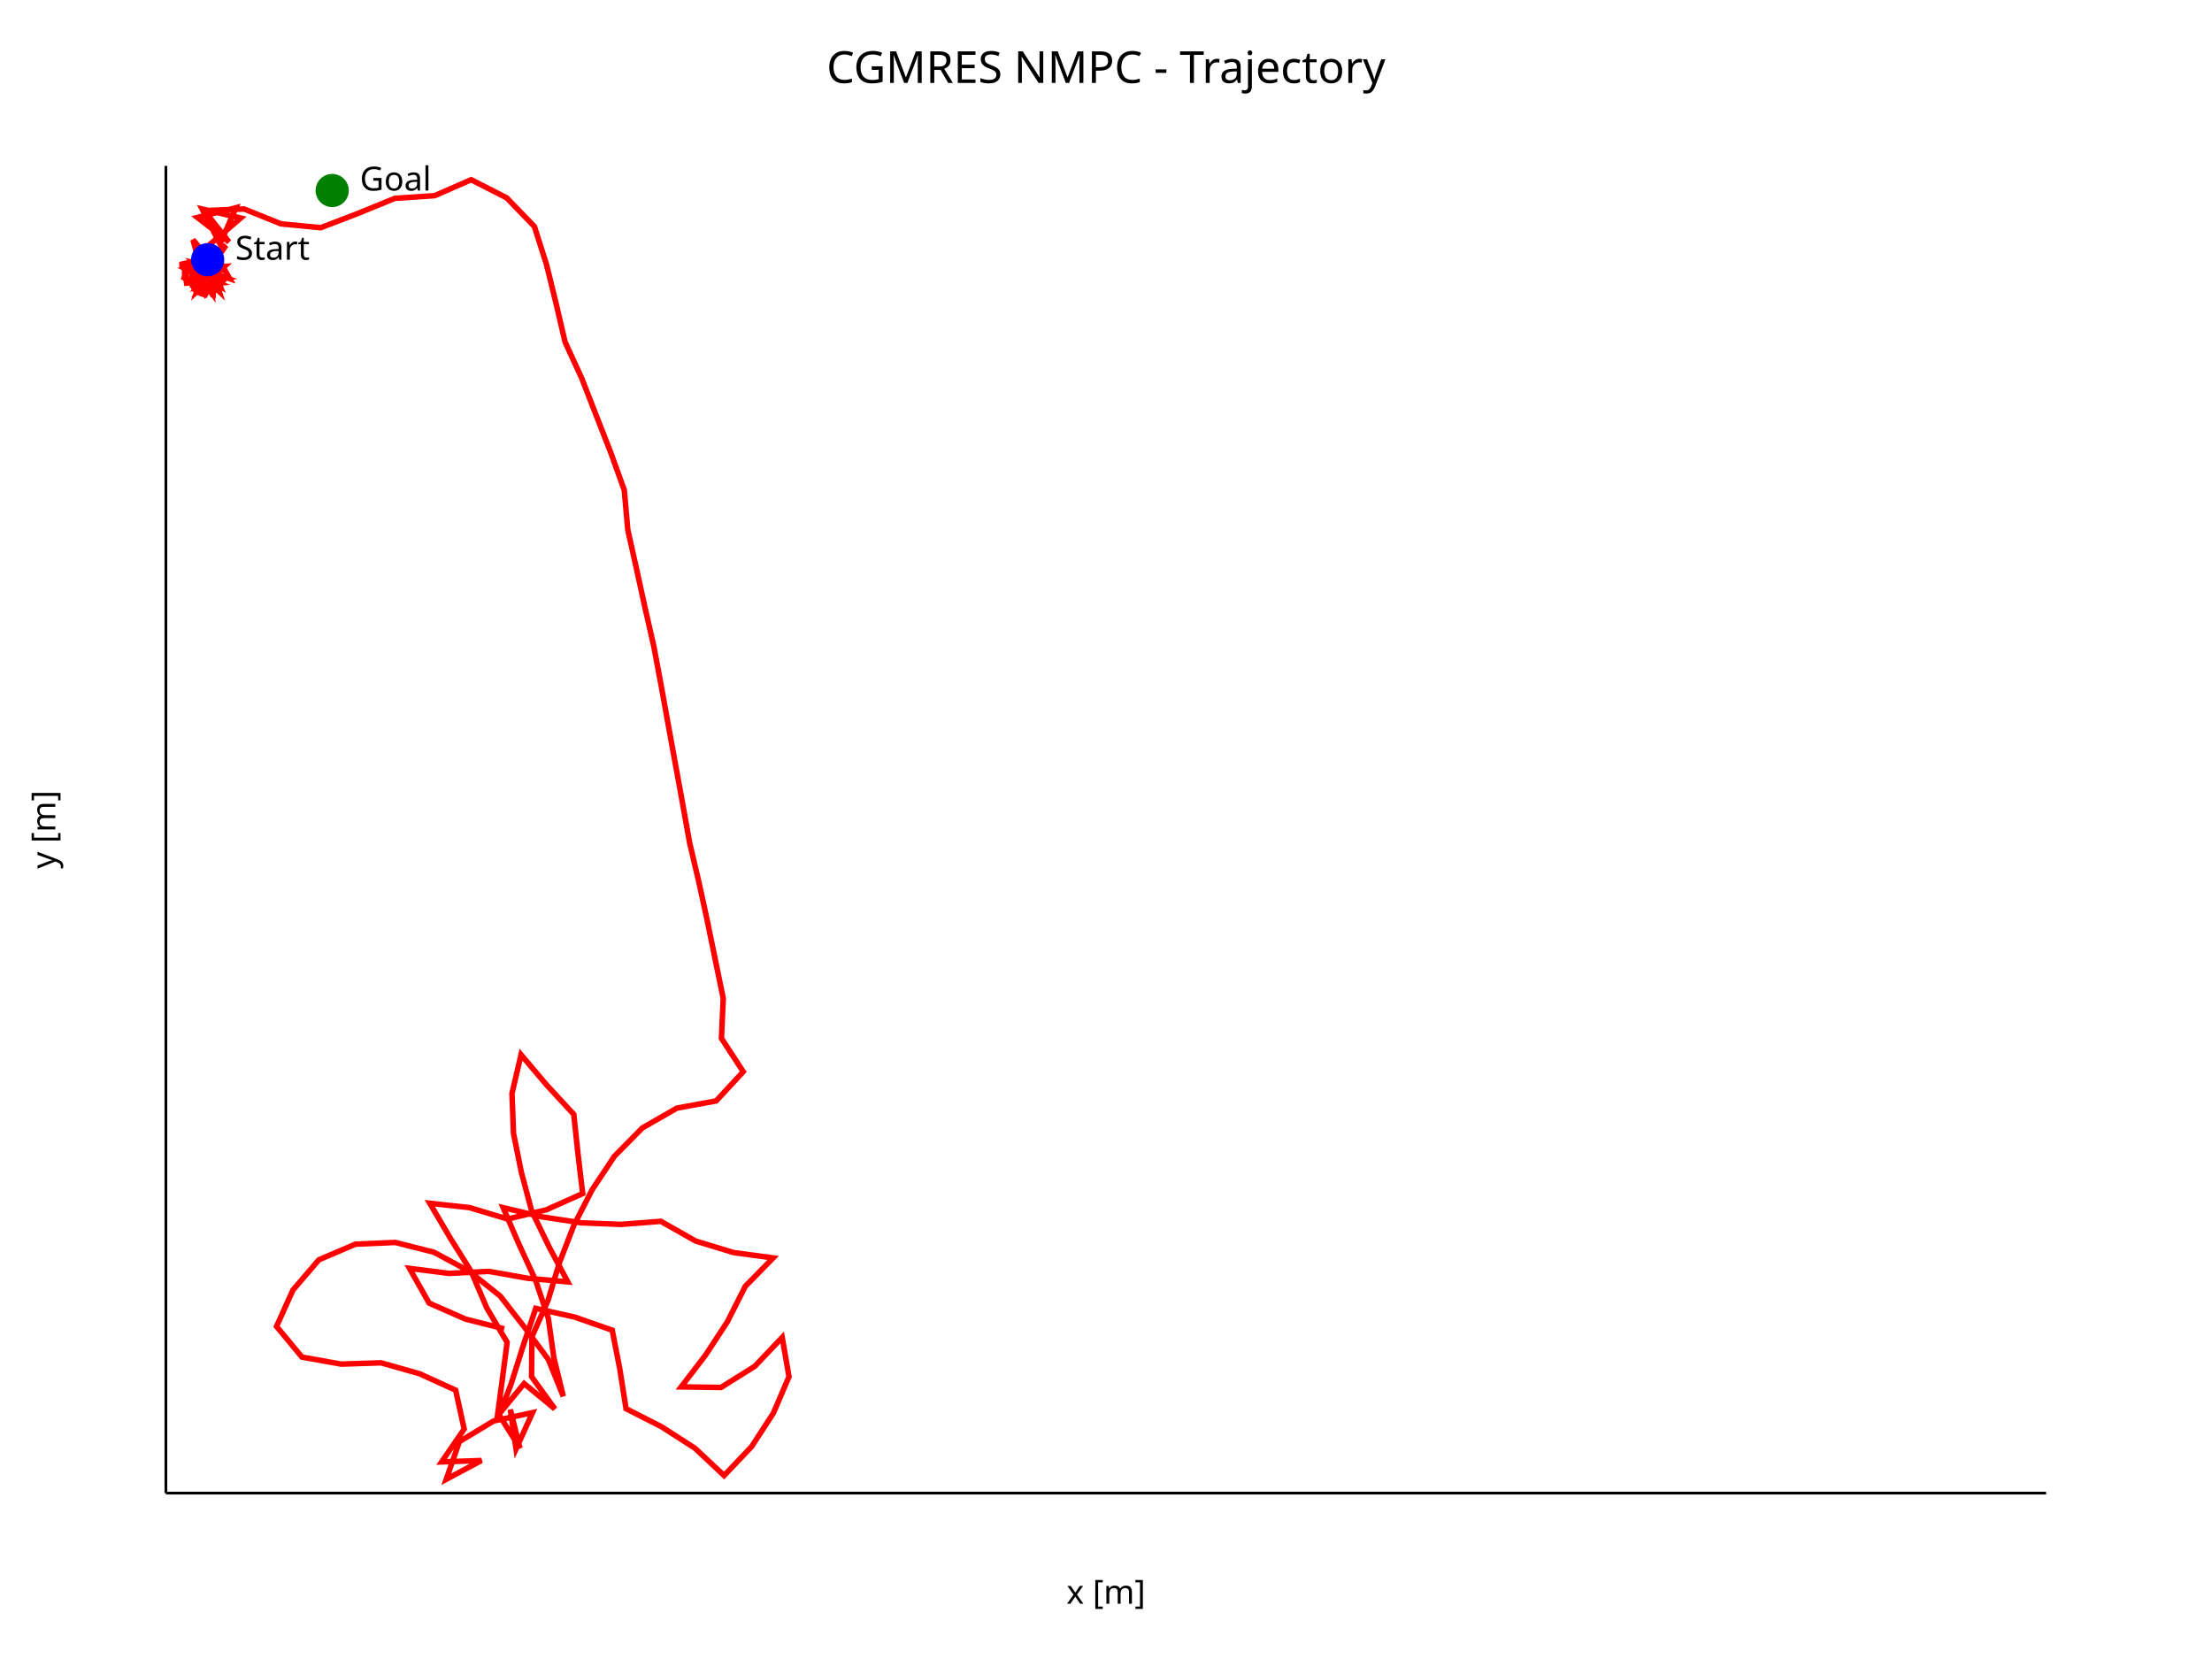
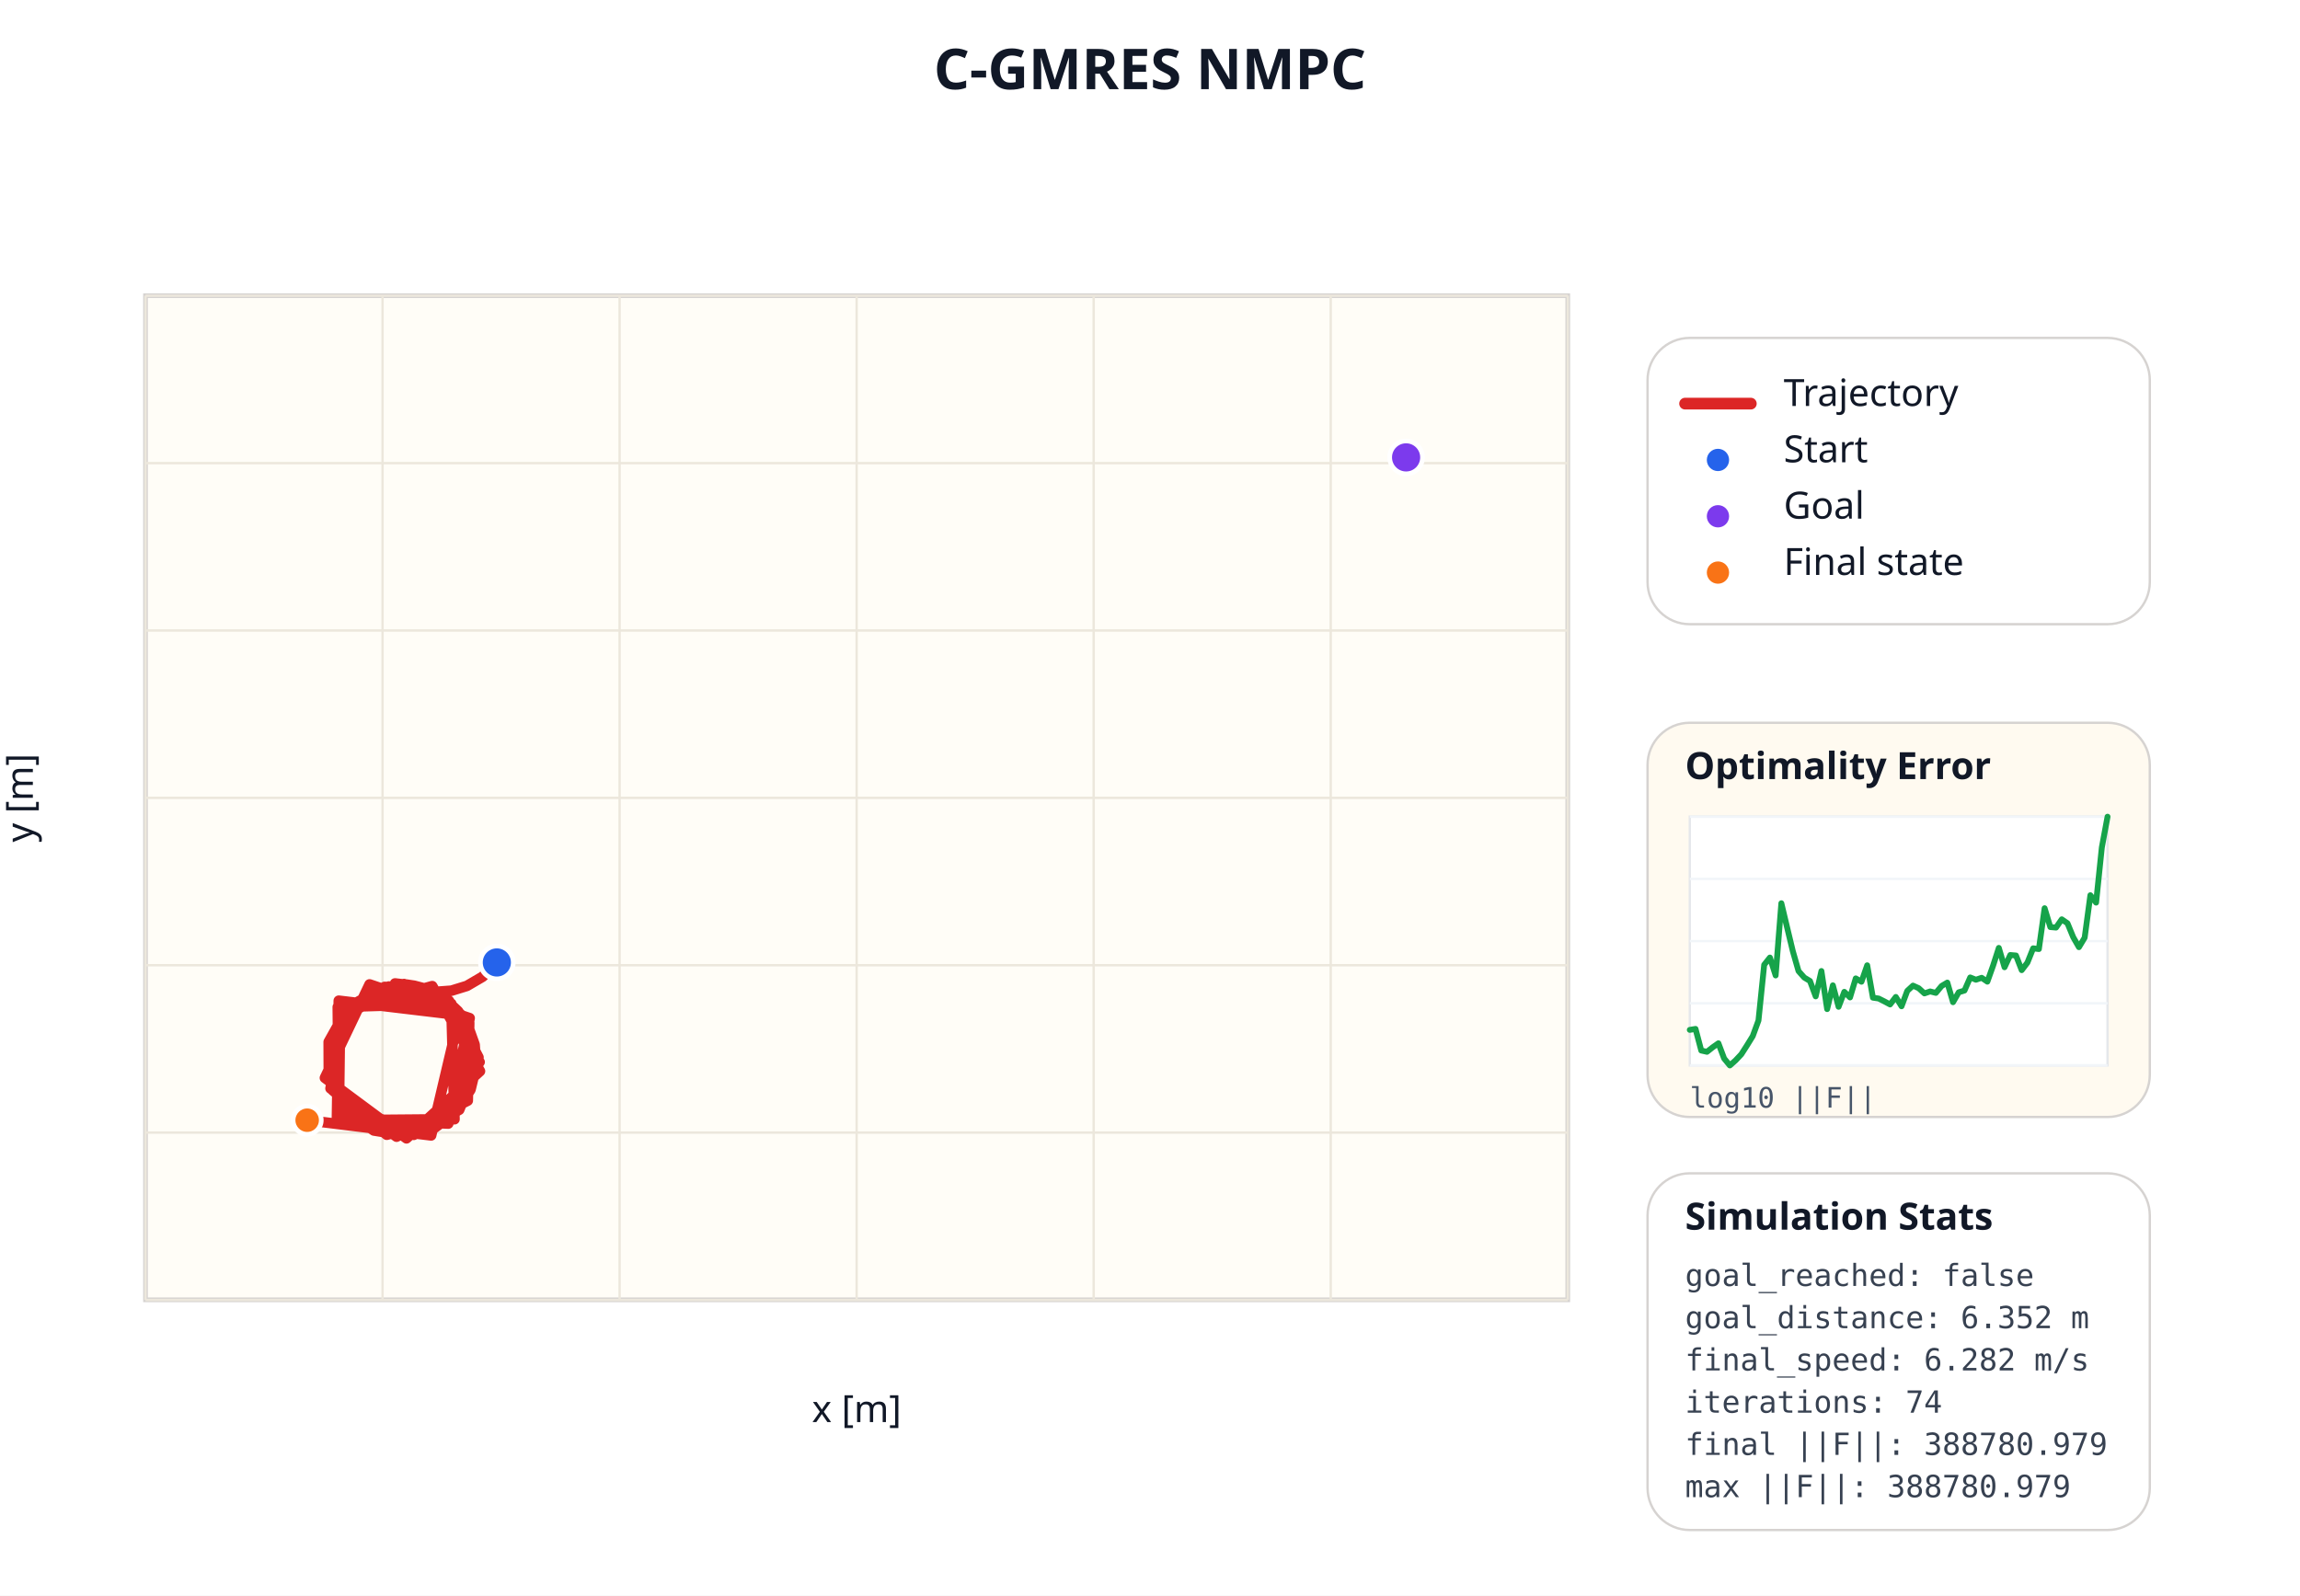
- <svg xmlns="http://www.w3.org/2000/svg" width="800" height="600" viewBox="0 0 800 600">
+ <svg xmlns="http://www.w3.org/2000/svg" width="980" height="680" viewBox="0 0 980 680">
  <rect width="100%" height="100%" fill="white" />
-   <text x="400" y="30" text-anchor="middle" font-size="16" font-family="sans-serif">CGMRES NMPC - Trajectory</text>
-   <line x1="60" y1="540" x2="740" y2="540" stroke="black" stroke-width="1" />
-   <line x1="60" y1="60" x2="60" y2="540" stroke="black" stroke-width="1" />
-   <path d="M 75.10,93.93 L 74.39,94.63 L 73.61,95.09 L 72.85,95.32 L 72.15,95.38 L 71.55,95.31 L 71.06,95.19 L 70.67,95.08 L 70.37,95.01 L 70.17,94.98 L 70.06,94.97 L 70.05,94.96 L 70.14,94.98 L 70.33,95.00 L 70.62,95.02 L 71.00,95.08 L 71.48,95.20 L 72.02,95.43 L 72.60,95.80 L 73.17,96.34 L 73.66,97.07 L 74.00,98.00 L 74.07,99.08 L 73.79,100.23 L 73.10,101.31 L 71.99,102.13 L 70.56,102.50 L 69.00,102.25 L 67.62,101.30 L 66.77,99.74 L 66.77,97.86 L 67.73,96.14 L 69.54,95.14 L 71.71,95.28 L 73.50,96.66 L 74.16,98.93 L 73.25,101.23 L 71.01,102.48 L 68.40,101.92 L 66.82,99.65 L 67.28,96.83 L 69.71,95.15 L 72.69,95.82 L 74.19,98.60 L 72.95,101.61 L 69.72,102.51 L 67.01,100.37 L 67.22,96.83 L 70.39,95.03 L 73.66,96.84 L 73.72,100.69 L 70.27,102.59 L 66.91,100.34 L 67.54,96.25 L 71.65,95.19 L 74.21,98.69 L 71.73,102.36 L 67.36,101.20 L 67.17,96.57 L 71.63,95.03 L 74.23,99.10 L 71.01,102.83 L 66.57,100.49 L 68.14,95.62 L 73.28,96.54 L 72.88,101.84 L 67.49,102.40 L 66.64,96.95 L 72.14,95.83 L 77.08,98.72 L 75.57,104.34 L 69.78,103.12 L 71.60,97.38 L 77.24,99.74 L 74.00,105.04 L 69.24,100.91 L 74.36,97.06 L 77.13,102.94 L 70.70,104.08 L 71.35,97.48 L 77.70,99.73 L 73.80,105.33 L 69.86,99.64 L 76.60,97.71 L 75.78,104.78 L 69.59,101.08 L 75.77,97.17 L 77.52,104.37 L 70.28,102.36 L 75.77,97.08 L 77.51,104.60 L 70.20,101.83 L 76.66,97.26 L 76.75,105.26 L 70.38,100.24 L 78.42,98.59 L 74.25,105.77 L 71.73,97.75 L 79.27,101.68 L 70.97,103.94 L 75.71,96.64 L 76.83,105.37 L 70.32,99.30 L 79.26,100.36 L 71.49,105.10 L 75.29,96.73 L 76.54,105.93 L 70.83,98.48 L 79.46,102.41 L 69.94,103.44 L 78.10,98.25 L 72.76,106.44 L 74.61,96.74 L 77.18,106.37 L 71.41,98.13 L 79.47,104.31 L 69.78,100.95 L 80.11,101.65 L 69.81,103.43 L 79.59,99.45 L 70.59,105.15 L 78.78,98.19 L 71.41,106.15 L 77.63,97.16 L 72.09,106.71 L 77.38,96.91 L 72.10,106.82 L 77.34,96.78 L 71.74,106.74 L 78.00,97.06 L 70.79,106.19 L 78.94,97.75 L 69.51,104.89 L 80.07,99.34 L 68.57,102.87 L 80.67,102.13 L 68.69,99.70 L 79.94,104.74 L 70.74,96.40 L 77.19,107.12 L 74.99,94.71 L 73.84,107.36 L 80.04,96.16 L 69.31,103.33 L 82.03,100.64 L 69.61,96.45 L 79.29,105.44 L 75.26,92.76 L 71.18,105.49 L 81.11,96.41 L 67.60,97.50 L 79.74,103.74 L 74.66,90.98 L 71.13,104.32 L 78.64,92.63 L 65.00,95.69 L 78.95,97.49 L 69.80,86.73 L 73.50,100.46 L 81.73,88.75 L 69.58,96.15 L 83.05,100.78 L 76.09,88.25 L 87.05,78.86 L 73.10,75.59 L 79.57,88.28 L 85.31,75.14 L 71.39,78.65 L 82.82,87.50 L 73.86,76.17 L 88.26,75.58 L 101.64,80.96 L 115.99,82.35 L 129.46,77.19 L 142.80,71.73 L 157.19,70.77 L 170.40,65.00 L 183.25,71.55 L 193.27,81.92 L 197.65,95.66 L 201.09,109.66 L 204.37,123.70 L 210.39,136.80 L 215.63,150.24 L 220.88,163.67 L 225.77,177.23 L 227.05,191.59 L 230.19,205.67 L 233.27,219.75 L 236.47,233.81 L 239.12,247.98 L 241.69,262.17 L 244.27,276.36 L 246.86,290.54 L 249.40,304.74 L 252.70,318.77 L 255.77,332.86 L 258.67,346.99 L 261.57,361.11 L 260.92,375.52 L 268.80,387.59 L 259.00,398.17 L 244.81,400.76 L 232.31,407.94 L 222.19,418.21 L 214.20,430.21 L 207.60,443.04 L 202.39,456.48 L 198.21,470.28 L 192.38,483.47 L 192.24,497.88 L 200.69,509.56 L 189.57,500.39 L 180.41,511.53 L 188.05,523.76 L 184.56,509.77 L 186.64,524.03 L 192.60,510.90 L 178.50,513.93 L 166.15,521.38 L 161.40,535.00 L 174.13,528.21 L 159.72,528.72 L 167.88,516.84 L 164.79,502.77 L 151.67,496.80 L 137.80,492.88 L 123.40,493.35 L 109.21,490.81 L 100.01,479.72 L 105.94,466.58 L 115.31,455.63 L 128.56,449.97 L 142.96,449.35 L 156.93,452.88 L 169.61,459.71 L 180.88,468.71 L 189.74,480.07 L 198.31,491.65 L 203.72,505.01 L 200.31,491.01 L 198.30,476.74 L 193.73,463.07 L 187.68,450.00 L 181.98,436.76 L 195.99,440.09 L 210.24,442.25 L 224.64,442.82 L 239.01,441.70 L 251.54,448.82 L 265.32,453.01 L 279.61,454.94 L 269.53,465.24 L 263.03,478.10 L 255.13,490.15 L 246.35,501.58 L 260.76,501.79 L 272.97,494.14 L 282.89,483.69 L 285.35,497.89 L 279.67,511.13 L 271.81,523.21 L 261.88,533.65 L 251.37,523.79 L 239.25,516.00 L 226.41,509.46 L 224.18,495.22 L 221.42,481.08 L 207.82,476.33 L 193.75,473.19 L 189.17,486.85 L 184.83,500.59 L 179.64,514.04 L 181.56,499.76 L 183.41,485.46 L 176.06,473.07 L 170.40,459.82 L 162.75,447.60 L 155.44,435.18 L 169.77,436.74 L 183.57,440.88 L 197.59,437.54 L 210.74,431.66 L 209.04,417.35 L 207.52,403.02 L 197.74,392.44 L 188.44,381.44 L 185.17,395.48 L 185.71,409.88 L 188.56,424.00 L 192.28,437.92 L 198.56,450.89 L 205.34,463.61 L 190.99,462.32 L 176.80,459.81 L 162.41,460.54 L 148.11,458.73 L 155.20,471.28 L 168.39,477.08 L 182.36,480.59" fill="none" stroke="red" stroke-width="2" />
-   <circle cx="75.10" cy="93.93" r="6" fill="blue" />
-   <text x="85.10" y="93.93" font-size="12" font-family="sans-serif">Start</text>
-   <circle cx="120.14" cy="68.90" r="6" fill="green" />
-   <text x="130.14" y="68.90" font-size="12" font-family="sans-serif">Goal</text>
-   <text x="400" y="580" text-anchor="middle" font-size="12" font-family="sans-serif">x [m]</text>
-   <text x="20" y="300" text-anchor="middle" font-size="12" font-family="sans-serif" transform="rotate(-90, 20, 300)">y [m]</text>
+   <text x="490.0" y="38" text-anchor="middle" font-size="24" font-family="sans-serif" font-weight="700" fill="#111827">C-GMRES NMPC</text>
+   <rect x="62.0" y="126.0" width="606.0" height="427.9" fill="#fffdf7" stroke="#d6d3d1" stroke-width="2" />
+   <line x1="62.00" y1="126.03" x2="62.00" y2="553.97" stroke="#ece7dc" stroke-width="1" />
+   <line x1="62.00" y1="126.03" x2="668.00" y2="126.03" stroke="#ece7dc" stroke-width="1" />
+   <line x1="163.00" y1="126.03" x2="163.00" y2="553.97" stroke="#ece7dc" stroke-width="1" />
+   <line x1="62.00" y1="197.36" x2="668.00" y2="197.36" stroke="#ece7dc" stroke-width="1" />
+   <line x1="264.00" y1="126.03" x2="264.00" y2="553.97" stroke="#ece7dc" stroke-width="1" />
+   <line x1="62.00" y1="268.68" x2="668.00" y2="268.68" stroke="#ece7dc" stroke-width="1" />
+   <line x1="365.00" y1="126.03" x2="365.00" y2="553.97" stroke="#ece7dc" stroke-width="1" />
+   <line x1="62.00" y1="340.00" x2="668.00" y2="340.00" stroke="#ece7dc" stroke-width="1" />
+   <line x1="466.00" y1="126.03" x2="466.00" y2="553.97" stroke="#ece7dc" stroke-width="1" />
+   <line x1="62.00" y1="411.32" x2="668.00" y2="411.32" stroke="#ece7dc" stroke-width="1" />
+   <line x1="567.00" y1="126.03" x2="567.00" y2="553.97" stroke="#ece7dc" stroke-width="1" />
+   <line x1="62.00" y1="482.64" x2="668.00" y2="482.64" stroke="#ece7dc" stroke-width="1" />
+   <line x1="668.00" y1="126.03" x2="668.00" y2="553.97" stroke="#ece7dc" stroke-width="1" />
+   <line x1="62.00" y1="553.97" x2="668.00" y2="553.97" stroke="#ece7dc" stroke-width="1" />
+   <path d="M 211.70,410.14 L 205.62,416.23 L 198.93,420.14 L 192.34,422.17 L 186.33,422.62 L 181.18,422.04 L 176.97,420.99 L 173.62,420.08 L 171.05,419.52 L 169.30,419.22 L 168.39,419.09 L 168.32,419.09 L 169.10,419.18 L 170.73,419.37 L 173.21,419.57 L 176.51,420.07 L 180.57,421.14 L 185.22,423.09 L 190.22,426.25 L 195.14,430.89 L 199.38,437.20 L 202.23,445.17 L 202.87,454.46 L 200.47,464.34 L 194.53,473.63 L 185.02,480.73 L 172.70,483.92 L 159.30,481.75 L 147.42,473.56 L 140.11,460.15 L 140.05,444.02 L 148.34,429.22 L 163.91,420.56 L 182.55,421.75 L 198.05,433.63 L 203.65,453.24 L 195.66,472.92 L 176.32,483.60 L 153.94,478.63 L 140.43,459.06 L 144.57,434.76 L 165.64,420.40 L 191.28,426.45 L 203.87,450.57 L 192.78,476.34 L 164.79,483.56 L 141.80,464.66 L 144.39,434.16 L 172.16,419.34 L 199.93,435.86 L 199.31,469.02 L 168.98,484.38 L 140.83,463.82 L 147.98,428.83 L 183.77,421.33 L 204.36,452.58 L 181.52,483.19 L 144.43,470.97 L 144.92,431.10 L 184.17,420.23 L 204.51,456.47 L 173.20,485.09 L 138.44,459.32 L 157.47,419.50 L 200.11,433.87 L 191.00,478.80 L 144.34,476.69 L 143.92,429.13 L 192.29,427.72 L 193.65,476.95 L 143.55,477.38 L 144.35,426.44 L 195.80,432.58 L 183.70,483.85 L 130.88,477.36" fill="none" stroke="#dc2626" stroke-width="4.5" stroke-linecap="round" stroke-linejoin="round" />
+   <circle cx="211.70" cy="410.14" r="7" fill="#2563eb" stroke="white" stroke-width="2" />
+   <circle cx="599.12" cy="194.91" r="7" fill="#7c3aed" stroke="white" stroke-width="2" />
+   <circle cx="130.88" cy="477.36" r="6" fill="#f97316" stroke="white" stroke-width="2" />
+   <rect x="702.0" y="144.0" width="214" height="122" rx="18" fill="white" stroke="#d6d3d1" />
+   <line x1="718.0" y1="172.0" x2="746.0" y2="172.0" stroke="#dc2626" stroke-width="5" stroke-linecap="round" />
+   <text x="760.0" y="173.0" font-size="16" font-family="sans-serif" fill="#111827">Trajectory</text>
+   <circle cx="732.0" cy="196.0" r="5.5" fill="#2563eb" stroke="white" stroke-width="1.5" />
+   <text x="760.0" y="197.0" font-size="16" font-family="sans-serif" fill="#111827">Start</text>
+   <circle cx="732.0" cy="220.0" r="5.5" fill="#7c3aed" stroke="white" stroke-width="1.5" />
+   <text x="760.0" y="221.0" font-size="16" font-family="sans-serif" fill="#111827">Goal</text>
+   <circle cx="732.0" cy="244.0" r="5.5" fill="#f97316" stroke="white" stroke-width="1.5" />
+   <text x="760.0" y="245.0" font-size="16" font-family="sans-serif" fill="#111827">Final state</text>
+   <rect x="702.0" y="308.0" width="214.0" height="168.0" rx="18" fill="#fffaf0" stroke="#d6d3d1" />
+   <text x="718.0" y="332.0" font-size="16" font-family="sans-serif" font-weight="700" fill="#111827">Optimality Error</text>
+   <rect x="720.0" y="348.0" width="178.0" height="106.0" fill="white" stroke="#e5e7eb" />
+   <line x1="720.0" y1="348.03" x2="898.0" y2="348.03" stroke="#f1f5f9" stroke-width="1" />
+   <line x1="720.0" y1="374.53" x2="898.0" y2="374.53" stroke="#f1f5f9" stroke-width="1" />
+   <line x1="720.0" y1="401.03" x2="898.0" y2="401.03" stroke="#f1f5f9" stroke-width="1" />
+   <line x1="720.0" y1="427.53" x2="898.0" y2="427.53" stroke="#f1f5f9" stroke-width="1" />
+   <line x1="720.0" y1="454.03" x2="898.0" y2="454.03" stroke="#f1f5f9" stroke-width="1" />
+   <path d="M 720.00,438.87 L 722.44,438.46 L 724.88,447.67 L 727.32,448.22 L 729.75,446.30 L 732.19,444.58 L 734.63,451.07 L 737.07,454.03 L 739.51,451.87 L 741.95,449.27 L 744.38,445.48 L 746.82,441.53 L 749.26,434.88 L 751.70,411.13 L 754.14,408.05 L 756.58,415.68 L 759.01,384.91 L 761.45,395.14 L 763.89,405.31 L 766.33,413.82 L 768.77,416.57 L 771.21,418.04 L 773.64,424.59 L 776.08,413.79 L 778.52,430.02 L 780.96,419.89 L 783.40,429.04 L 785.84,422.66 L 788.27,425.05 L 790.71,416.93 L 793.15,418.36 L 795.59,411.35 L 798.03,425.15 L 800.47,425.51 L 802.90,426.73 L 805.34,428.04 L 807.78,424.84 L 810.22,428.82 L 812.66,422.26 L 815.10,420.01 L 817.53,421.11 L 819.97,423.33 L 822.41,422.49 L 824.85,423.11 L 827.29,420.17 L 829.73,418.72 L 832.16,427.08 L 834.60,422.85 L 837.04,422.11 L 839.48,416.53 L 841.92,417.50 L 844.36,416.68 L 846.79,418.33 L 849.23,411.49 L 851.67,403.94 L 854.11,412.18 L 856.55,406.97 L 858.99,407.18 L 861.42,413.42 L 863.86,410.21 L 866.30,404.12 L 868.74,404.44 L 871.18,387.03 L 873.62,395.06 L 876.05,395.27 L 878.49,391.76 L 880.93,393.45 L 883.37,399.37 L 885.81,403.63 L 888.25,399.57 L 890.68,381.49 L 893.12,384.64 L 895.56,361.15 L 898.00,348.03" fill="none" stroke="#16a34a" stroke-width="2.5" stroke-linecap="round" stroke-linejoin="round" />
+   <text x="720.0" y="472.0" font-size="12" font-family="monospace" fill="#475569">log10 ||F||</text>
+   <rect x="702.0" y="500.0" width="214" height="152" rx="18" fill="white" stroke="#d6d3d1" />
+   <text x="718.0" y="524.0" font-size="16" font-family="sans-serif" font-weight="700" fill="#111827">Simulation Stats</text>
+   <text x="718.0" y="548.0" font-size="13" font-family="monospace" fill="#374151">goal_reached: false</text>
+   <text x="718.0" y="566.0" font-size="13" font-family="monospace" fill="#374151">goal_distance: 6.352 m</text>
+   <text x="718.0" y="584.0" font-size="13" font-family="monospace" fill="#374151">final_speed: 6.282 m/s</text>
+   <text x="718.0" y="602.0" font-size="13" font-family="monospace" fill="#374151">iterations: 74</text>
+   <text x="718.0" y="620.0" font-size="13" font-family="monospace" fill="#374151">final ||F||: 388780.979</text>
+   <text x="718.0" y="638.0" font-size="13" font-family="monospace" fill="#374151">max ||F||: 388780.979</text>
+   <text x="365.0" y="606.0" text-anchor="middle" font-size="16" font-family="sans-serif" fill="#111827">x [m]</text>
+   <text x="14.0" y="340.0" text-anchor="middle" font-size="16" font-family="sans-serif" fill="#111827" transform="rotate(-90, 14.0, 340.0)">y [m]</text>
</svg>
